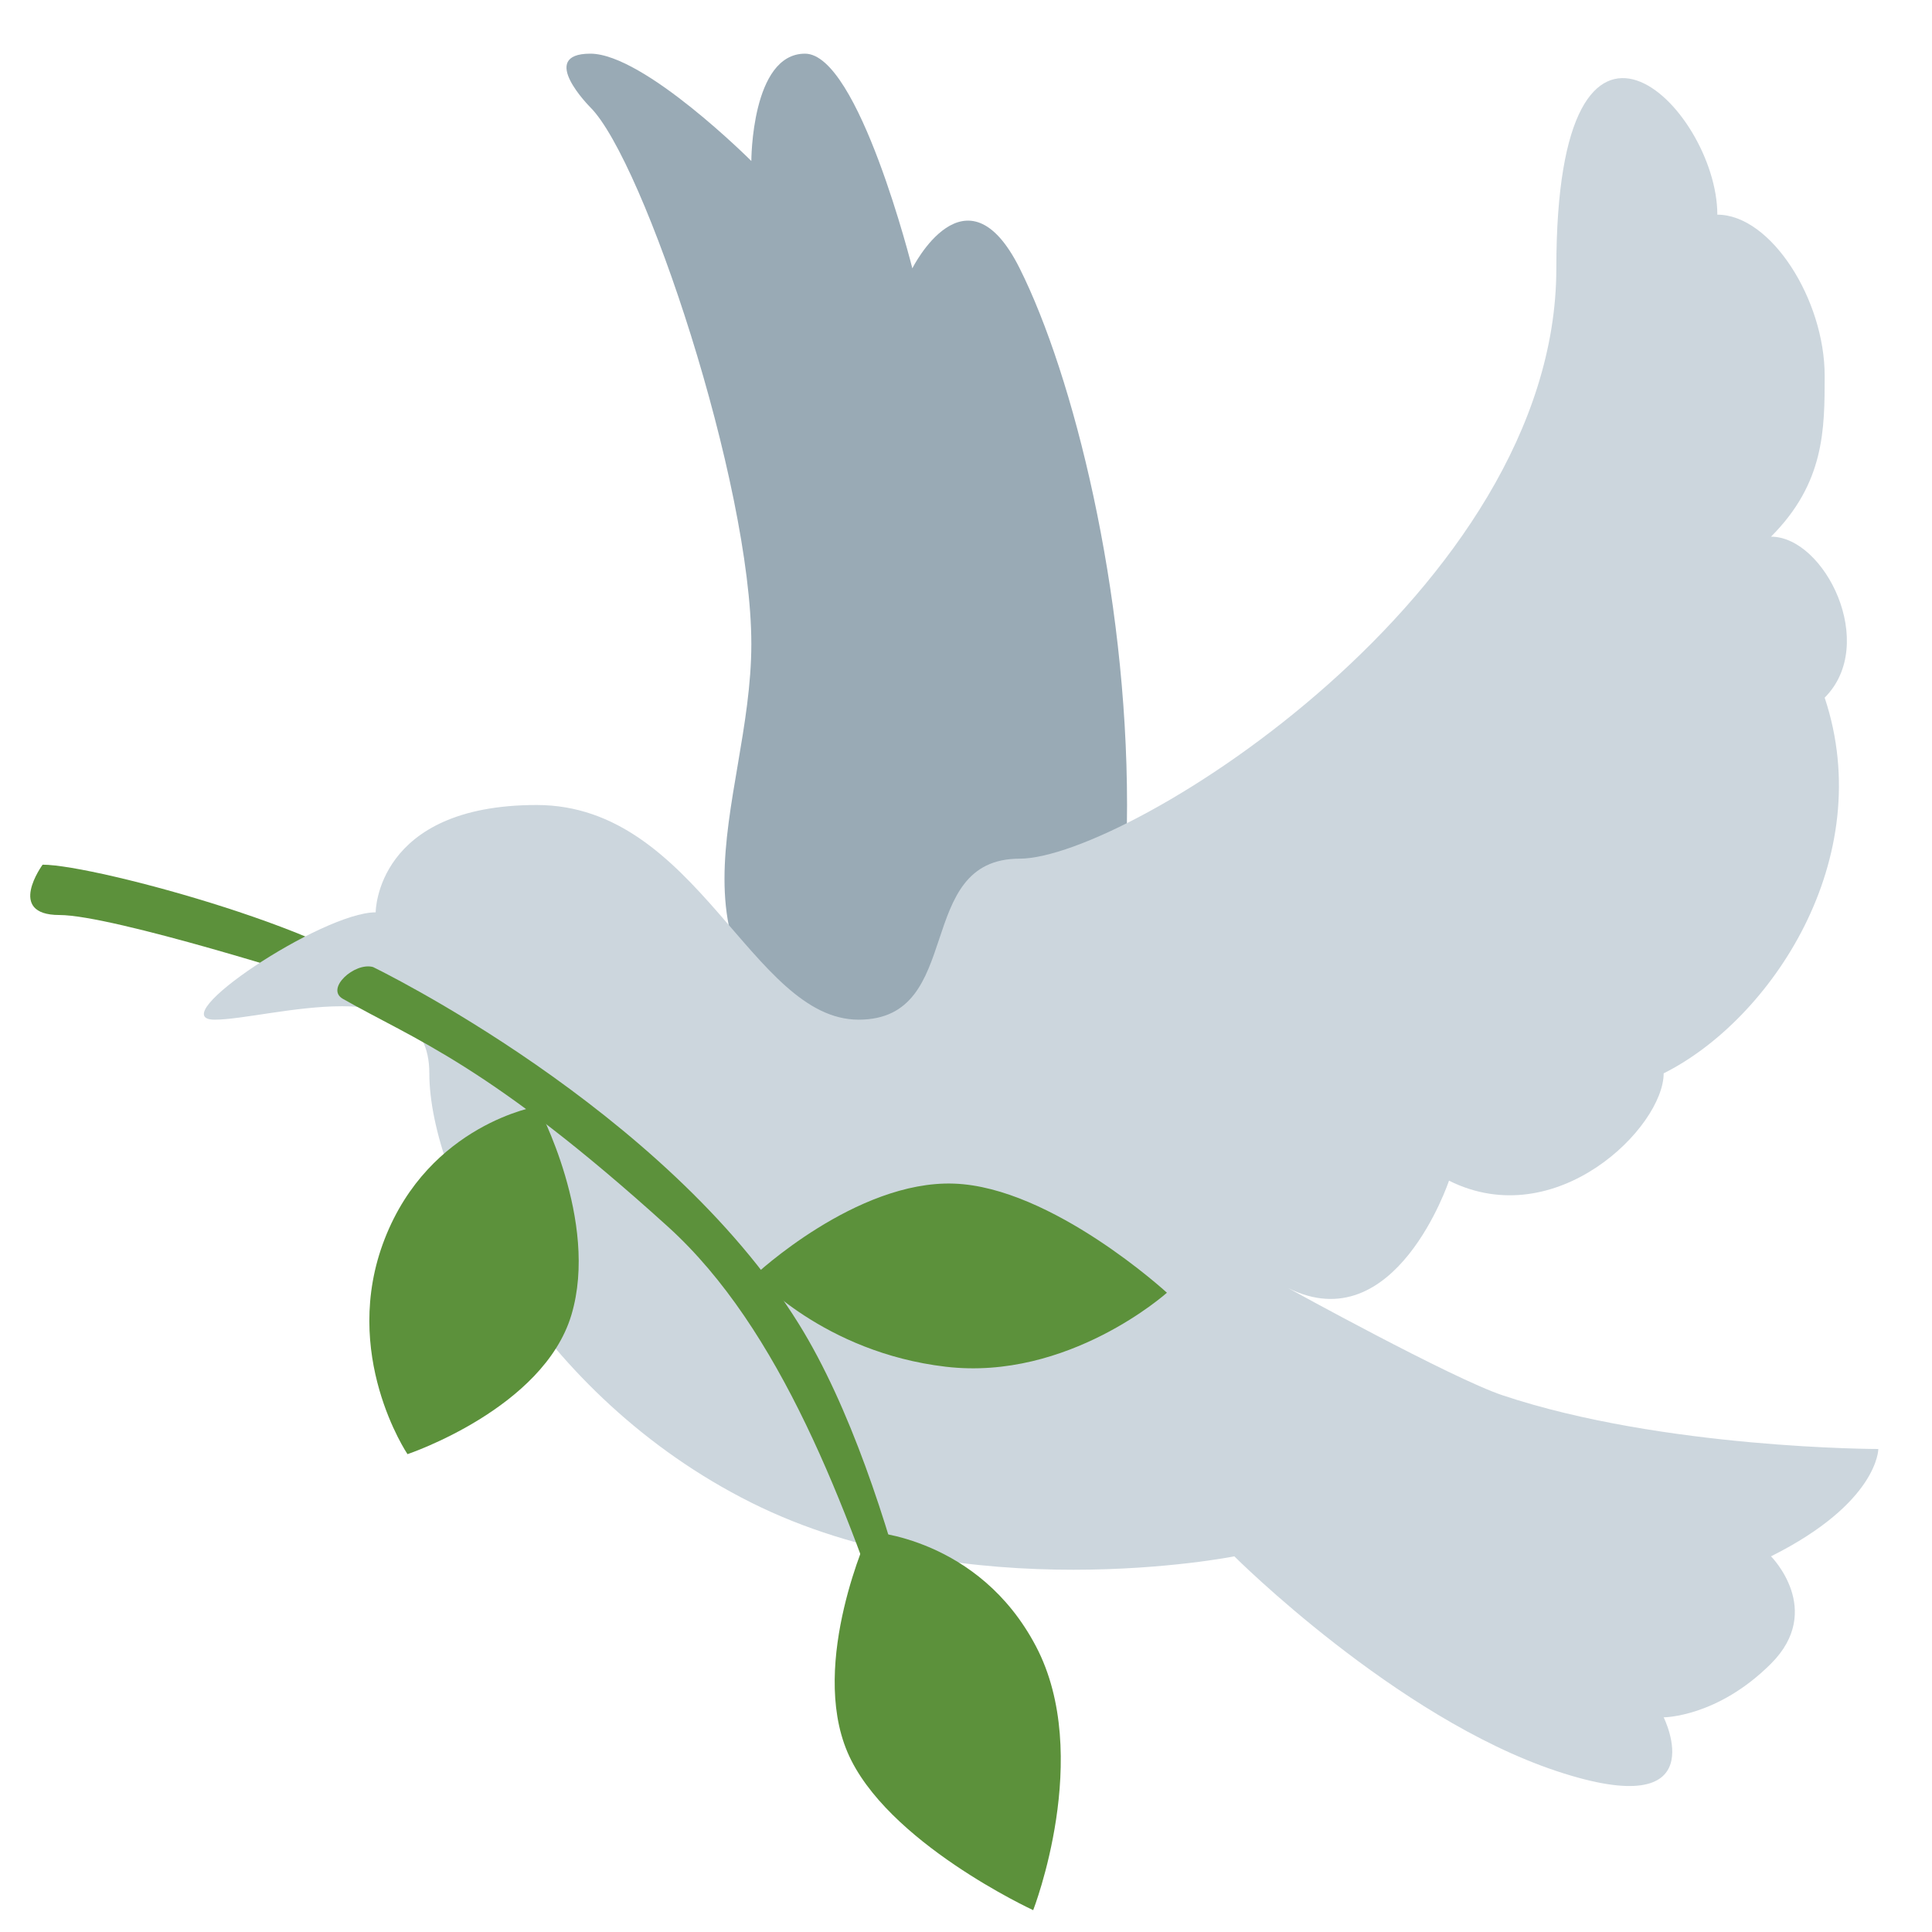
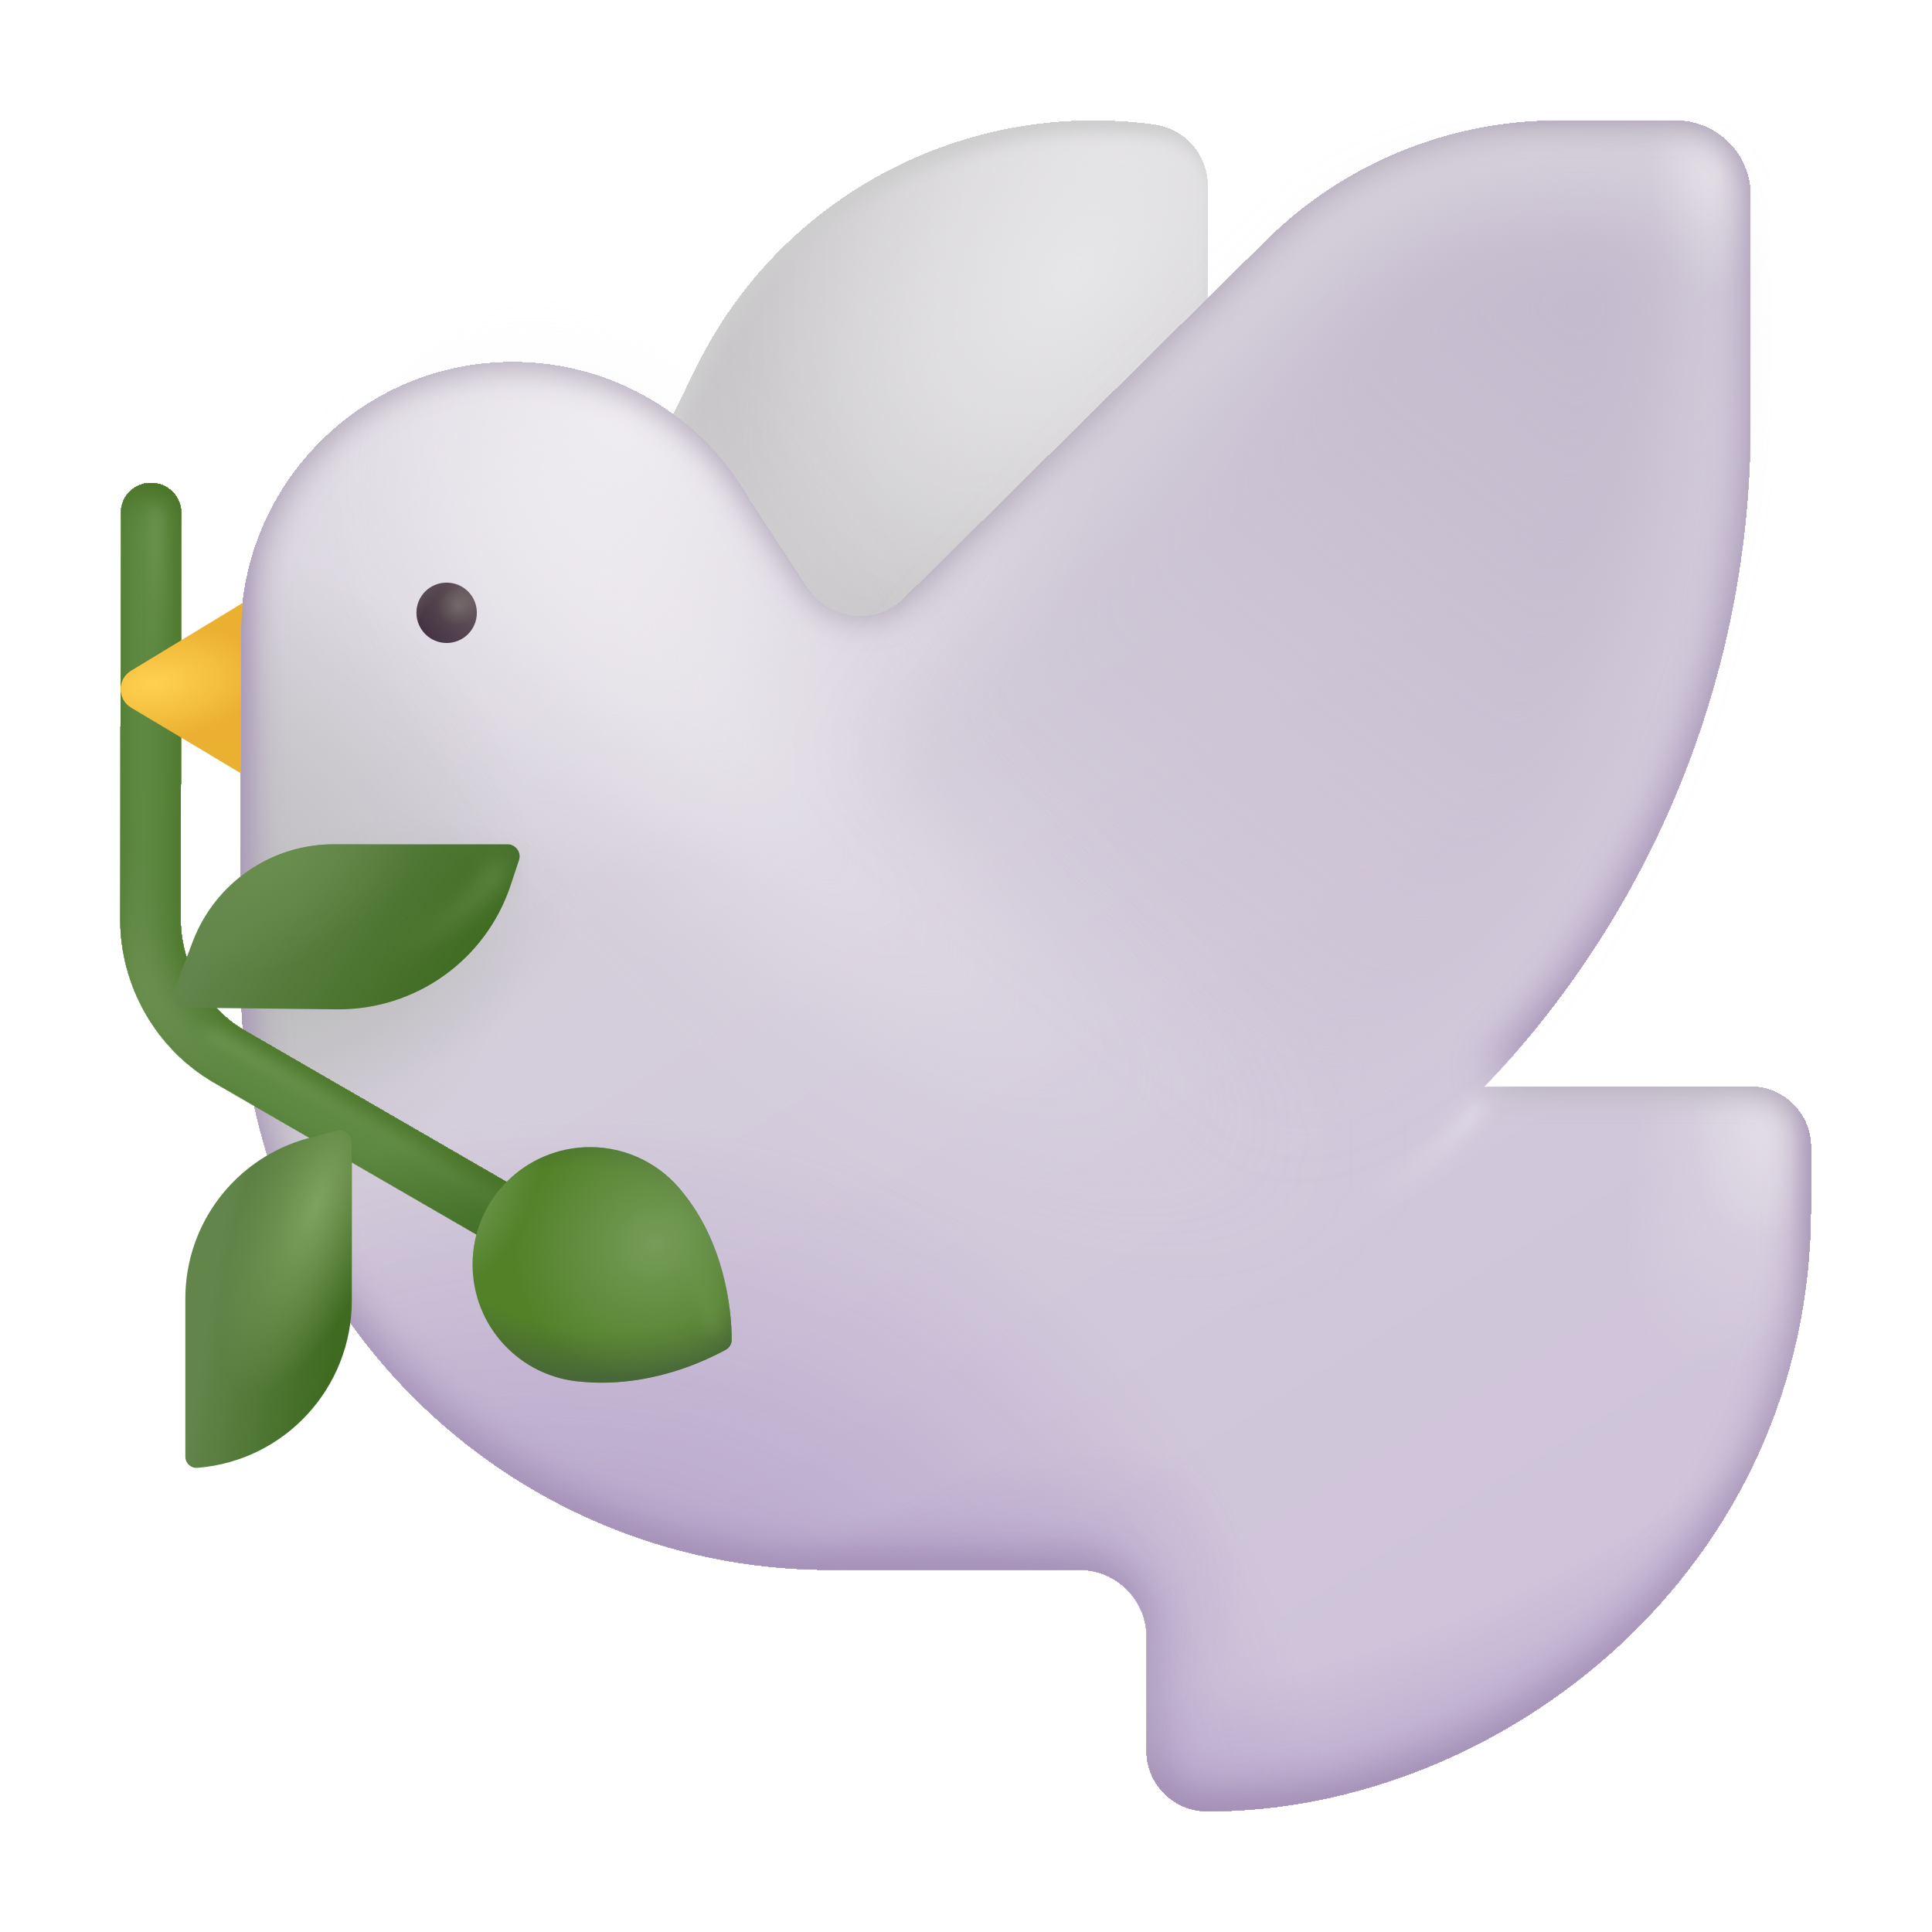
- <svg xmlns="http://www.w3.org/2000/svg" viewBox="0 0 36 36">
-   <path fill="#5C913B" d="M.794 16.112c1 0 5.875 1.344 6.5 2.312L6.013 18.3s-3.906-1.25-4.906-1.25c-1.001 0-.313-.938-.313-.938z" />
-   <path fill="#99AAB5" d="M11 2c1 1 3 7 3 10s-2 6 2 8 5.001-1 5.001-5S20 7 19 5s-2 0-2 0-1-4-2-4-1 2-1 2-2-2-3-2 0 1 0 1z" />
-   <path fill="#CCD6DD" d="M10 15c3 0 4 4 6 4s1-3 3-3 10-5 10-11 3-3 3-1c1 0 2 1.586 2 3 0 1 0 2-1 3 1 0 2 2 1 3 1 3-1 6-3 7 0 1-2 3-4 2 0 0-1 3-3 2 0 0 3.052 1.684 4 2 3 1 7 1 7 1s0 1-2 2c0 0 1 1 0 2s-2 1-2 1 1 2-2 1-6-4-6-4-5 1-9-1-6-6-6-8-3-1-4-1 2-2 3-2c0 0 0-2 3-2z" />
-   <path fill="#5C913B" d="M6.95 18.019s5.438 2.625 7.938 6.656c1.9 3.064 2.782 8.656 2.782 8.656s.043.564-.907-2.281c-1-3-2.217-6.288-4.312-8.188-3.344-3.031-4.75-3.5-6.062-4.25-.332-.189.217-.687.561-.593z" />
-   <path fill="#5C913B" d="M16.198 28.54s2.038.103 3.107 2.139c1.068 2.036-.053 4.914-.053 4.914s-2.75-1.268-3.462-2.947c-.712-1.68.408-4.106.408-4.106zm-2.133-4.778s1.274 1.437 3.558 1.705c2.284.269 4.121-1.379 4.121-1.379s-2.144-1.97-3.968-2.033c-1.823-.065-3.711 1.707-3.711 1.707zm-4.047-3.148s-2.015.329-2.85 2.472.425 4.01.425 4.01 2.534-.848 3.055-2.597c.521-1.747-.63-3.885-.63-3.885z" />
+ <svg xmlns="http://www.w3.org/2000/svg" width="32" height="32" viewBox="0 0 32 32" fill="none">
+   <g filter="url(#filter0_i_28327_4916)">
+     <path d="M11.542 6.08L6.442 16.43L19.992 18.87L20.002 3.09C20.002 2.58 19.632 2.14 19.122 2.07C16.022 1.64 12.952 3.22 11.542 6.08Z" fill="url(#paint0_radial_28327_4916)" />
+     <path d="M11.542 6.08L6.442 16.43L19.992 18.87L20.002 3.09C20.002 2.58 19.632 2.14 19.122 2.07C16.022 1.64 12.952 3.22 11.542 6.08Z" fill="url(#paint1_radial_28327_4916)" />
+   </g>
+   <g filter="url(#filter1_ii_28327_4916)">
+     <path d="M24.582 18H28.992C29.542 18 29.992 18.45 29.992 19V20C29.992 26 24.862 30 20.002 30C19.442 30 18.992 29.55 18.992 29V27.11C18.992 26.5 18.492 26 17.882 26H13.752C8.362 26 3.992 21.63 3.992 16.24C3.992 14.327 3.992 12.401 3.992 10.5C3.992 8.015 6.007 6 8.492 6C10.177 6 11.645 6.926 12.416 8.296L13.362 9.74C13.732 10.29 14.512 10.38 14.982 9.91L20.972 3.99C22.262 2.71 24.002 2 25.812 2H27.752C28.432 2 28.992 2.55 28.992 3.24V7.02C28.992 11.15 27.382 15.07 24.582 18Z" fill="url(#paint2_linear_28327_4916)" />
+     <path d="M24.582 18H28.992C29.542 18 29.992 18.45 29.992 19V20C29.992 26 24.862 30 20.002 30C19.442 30 18.992 29.55 18.992 29V27.11C18.992 26.5 18.492 26 17.882 26H13.752C8.362 26 3.992 21.63 3.992 16.24C3.992 14.327 3.992 12.401 3.992 10.5C3.992 8.015 6.007 6 8.492 6C10.177 6 11.645 6.926 12.416 8.296L13.362 9.74C13.732 10.29 14.512 10.38 14.982 9.91L20.972 3.99C22.262 2.71 24.002 2 25.812 2H27.752C28.432 2 28.992 2.55 28.992 3.24V7.02C28.992 11.15 27.382 15.07 24.582 18Z" fill="url(#paint3_radial_28327_4916)" />
+     <path d="M24.582 18H28.992C29.542 18 29.992 18.45 29.992 19V20C29.992 26 24.862 30 20.002 30C19.442 30 18.992 29.55 18.992 29V27.11C18.992 26.5 18.492 26 17.882 26H13.752C8.362 26 3.992 21.63 3.992 16.24C3.992 14.327 3.992 12.401 3.992 10.5C3.992 8.015 6.007 6 8.492 6C10.177 6 11.645 6.926 12.416 8.296L13.362 9.74C13.732 10.29 14.512 10.38 14.982 9.91L20.972 3.99C22.262 2.71 24.002 2 25.812 2H27.752C28.432 2 28.992 2.55 28.992 3.24V7.02C28.992 11.15 27.382 15.07 24.582 18Z" fill="url(#paint4_radial_28327_4916)" />
+     <path d="M24.582 18H28.992C29.542 18 29.992 18.45 29.992 19V20C29.992 26 24.862 30 20.002 30C19.442 30 18.992 29.55 18.992 29V27.11C18.992 26.5 18.492 26 17.882 26H13.752C8.362 26 3.992 21.63 3.992 16.24C3.992 14.327 3.992 12.401 3.992 10.5C3.992 8.015 6.007 6 8.492 6C10.177 6 11.645 6.926 12.416 8.296L13.362 9.74C13.732 10.29 14.512 10.38 14.982 9.91L20.972 3.99C22.262 2.71 24.002 2 25.812 2H27.752C28.432 2 28.992 2.55 28.992 3.24V7.02C28.992 11.15 27.382 15.07 24.582 18Z" fill="url(#paint5_radial_28327_4916)" />
+     <path d="M24.582 18H28.992C29.542 18 29.992 18.45 29.992 19V20C29.992 26 24.862 30 20.002 30C19.442 30 18.992 29.55 18.992 29V27.11C18.992 26.5 18.492 26 17.882 26H13.752C8.362 26 3.992 21.63 3.992 16.24C3.992 14.327 3.992 12.401 3.992 10.5C3.992 8.015 6.007 6 8.492 6C10.177 6 11.645 6.926 12.416 8.296L13.362 9.74C13.732 10.29 14.512 10.38 14.982 9.91L20.972 3.99C22.262 2.71 24.002 2 25.812 2H27.752C28.432 2 28.992 2.55 28.992 3.24V7.02C28.992 11.15 27.382 15.07 24.582 18Z" fill="url(#paint6_radial_28327_4916)" />
+     <path d="M24.582 18H28.992C29.542 18 29.992 18.45 29.992 19V20C29.992 26 24.862 30 20.002 30C19.442 30 18.992 29.55 18.992 29V27.11C18.992 26.5 18.492 26 17.882 26H13.752C8.362 26 3.992 21.63 3.992 16.24C3.992 14.327 3.992 12.401 3.992 10.5C3.992 8.015 6.007 6 8.492 6C10.177 6 11.645 6.926 12.416 8.296L13.362 9.74C13.732 10.29 14.512 10.38 14.982 9.91L20.972 3.99C22.262 2.71 24.002 2 25.812 2H27.752C28.432 2 28.992 2.55 28.992 3.24V7.02C28.992 11.15 27.382 15.07 24.582 18Z" fill="url(#paint7_radial_28327_4916)" />
+     <path d="M24.582 18H28.992C29.542 18 29.992 18.45 29.992 19V20C29.992 26 24.862 30 20.002 30C19.442 30 18.992 29.55 18.992 29V27.11C18.992 26.5 18.492 26 17.882 26H13.752C8.362 26 3.992 21.63 3.992 16.24C3.992 14.327 3.992 12.401 3.992 10.5C3.992 8.015 6.007 6 8.492 6C10.177 6 11.645 6.926 12.416 8.296L13.362 9.74C13.732 10.29 14.512 10.38 14.982 9.91L20.972 3.99C22.262 2.71 24.002 2 25.812 2H27.752C28.432 2 28.992 2.55 28.992 3.24V7.02C28.992 11.15 27.382 15.07 24.582 18Z" fill="url(#paint8_radial_28327_4916)" />
+     <path d="M24.582 18H28.992C29.542 18 29.992 18.45 29.992 19V20C29.992 26 24.862 30 20.002 30C19.442 30 18.992 29.55 18.992 29V27.11C18.992 26.5 18.492 26 17.882 26H13.752C8.362 26 3.992 21.63 3.992 16.24C3.992 14.327 3.992 12.401 3.992 10.5C3.992 8.015 6.007 6 8.492 6C10.177 6 11.645 6.926 12.416 8.296L13.362 9.74C13.732 10.29 14.512 10.38 14.982 9.91L20.972 3.99C22.262 2.71 24.002 2 25.812 2H27.752C28.432 2 28.992 2.55 28.992 3.24V7.02C28.992 11.15 27.382 15.07 24.582 18Z" fill="url(#paint9_radial_28327_4916)" />
+     <path d="M24.582 18H28.992C29.542 18 29.992 18.45 29.992 19V20C29.992 26 24.862 30 20.002 30C19.442 30 18.992 29.55 18.992 29V27.11C18.992 26.5 18.492 26 17.882 26H13.752C8.362 26 3.992 21.63 3.992 16.24C3.992 14.327 3.992 12.401 3.992 10.5C3.992 8.015 6.007 6 8.492 6C10.177 6 11.645 6.926 12.416 8.296L13.362 9.74C13.732 10.29 14.512 10.38 14.982 9.91L20.972 3.99C22.262 2.71 24.002 2 25.812 2H27.752C28.432 2 28.992 2.55 28.992 3.24V7.02C28.992 11.15 27.382 15.07 24.582 18Z" fill="url(#paint10_radial_28327_4916)" />
+     <path d="M24.582 18H28.992C29.542 18 29.992 18.45 29.992 19V20C29.992 26 24.862 30 20.002 30C19.442 30 18.992 29.55 18.992 29V27.11C18.992 26.5 18.492 26 17.882 26H13.752C8.362 26 3.992 21.63 3.992 16.24C3.992 14.327 3.992 12.401 3.992 10.5C3.992 8.015 6.007 6 8.492 6C10.177 6 11.645 6.926 12.416 8.296L13.362 9.74C13.732 10.29 14.512 10.38 14.982 9.91L20.972 3.99C22.262 2.71 24.002 2 25.812 2H27.752C28.432 2 28.992 2.55 28.992 3.24V7.02C28.992 11.15 27.382 15.07 24.582 18Z" fill="url(#paint11_radial_28327_4916)" />
+   </g>
+   <g filter="url(#filter2_i_28327_4916)">
+     <path d="M2.502 8C2.222 8 2.002 8.22 2.002 8.5L1.992 15.22C1.992 16.33 2.582 17.37 3.542 17.93L9.282 21.25L9.792 20.39L4.052 17.07C3.402 16.69 2.992 15.98 2.992 15.22L3.002 8.5C3.002 8.22 2.772 8 2.502 8Z" fill="#608C46" />
+     <path d="M2.502 8C2.222 8 2.002 8.22 2.002 8.5L1.992 15.22C1.992 16.33 2.582 17.37 3.542 17.93L9.282 21.25L9.792 20.39L4.052 17.07C3.402 16.69 2.992 15.98 2.992 15.22L3.002 8.5C3.002 8.22 2.772 8 2.502 8Z" fill="url(#paint12_radial_28327_4916)" />
+     <path d="M2.502 8C2.222 8 2.002 8.22 2.002 8.5L1.992 15.22C1.992 16.33 2.582 17.37 3.542 17.93L9.282 21.25L9.792 20.39L4.052 17.07C3.402 16.69 2.992 15.98 2.992 15.22L3.002 8.5C3.002 8.22 2.772 8 2.502 8Z" fill="url(#paint13_linear_28327_4916)" />
+   </g>
+   <g filter="url(#filter3_f_28327_4916)">
+     <path d="M2.586 8.438V11.312" stroke="url(#paint14_linear_28327_4916)" stroke-width="0.15" stroke-linecap="round" />
+   </g>
+   <g filter="url(#filter4_f_28327_4916)">
+     <path d="M3.482 17.125L8.508 20.047" stroke="url(#paint15_linear_28327_4916)" stroke-width="0.15" stroke-linecap="round" />
+   </g>
+   <path d="M7.398 10.65C7.675 10.65 7.898 10.426 7.898 10.15C7.898 9.874 7.675 9.65 7.398 9.65C7.122 9.65 6.898 9.874 6.898 10.15C6.898 10.426 7.122 10.65 7.398 10.65Z" fill="url(#paint16_radial_28327_4916)" />
+   <path d="M7.398 10.65C7.675 10.65 7.898 10.426 7.898 10.15C7.898 9.874 7.675 9.65 7.398 9.65C7.122 9.65 6.898 9.874 6.898 10.15C6.898 10.426 7.122 10.65 7.398 10.65Z" fill="url(#paint17_radial_28327_4916)" />
+   <path d="M7.398 10.65C7.675 10.65 7.898 10.426 7.898 10.15C7.898 9.874 7.675 9.65 7.398 9.65C7.122 9.65 6.898 9.874 6.898 10.15C6.898 10.426 7.122 10.65 7.398 10.65Z" fill="url(#paint18_linear_28327_4916)" />
+   <path d="M4.024 9.984L2.172 11.11C1.942 11.25 1.942 11.58 2.172 11.72L3.992 12.81C3.992 12.81 3.992 10.66 3.992 10.473C3.992 10.285 4.024 9.984 4.024 9.984Z" fill="url(#paint19_radial_28327_4916)" />
+   <path d="M4.024 9.984L2.172 11.11C1.942 11.25 1.942 11.58 2.172 11.72L3.992 12.81C3.992 12.81 3.992 10.66 3.992 10.473C3.992 10.285 4.024 9.984 4.024 9.984Z" fill="url(#paint20_radial_28327_4916)" />
+   <path d="M3.194 15.593L2.879 16.419C2.829 16.549 2.925 16.689 3.064 16.69L5.578 16.718C6.883 16.732 8.048 15.901 8.458 14.662L8.596 14.247C8.639 14.117 8.542 13.984 8.406 13.984H5.53C4.493 13.984 3.564 14.624 3.194 15.593Z" fill="url(#paint21_linear_28327_4916)" />
+   <path d="M3.194 15.593L2.879 16.419C2.829 16.549 2.925 16.689 3.064 16.69L5.578 16.718C6.883 16.732 8.048 15.901 8.458 14.662L8.596 14.247C8.639 14.117 8.542 13.984 8.406 13.984H5.53C4.493 13.984 3.564 14.624 3.194 15.593Z" fill="url(#paint22_radial_28327_4916)" />
+   <path d="M5.098 18.855L5.575 18.725C5.702 18.69 5.827 18.786 5.827 18.918V21.543C5.827 22.992 4.714 24.198 3.269 24.312C3.162 24.321 3.07 24.236 3.07 24.128L3.07 21.508C3.07 20.267 3.901 19.18 5.098 18.855Z" fill="url(#paint23_linear_28327_4916)" />
+   <path d="M5.098 18.855L5.575 18.725C5.702 18.69 5.827 18.786 5.827 18.918V21.543C5.827 22.992 4.714 24.198 3.269 24.312C3.162 24.321 3.07 24.236 3.07 24.128L3.07 21.508C3.07 20.267 3.901 19.18 5.098 18.855Z" fill="url(#paint24_radial_28327_4916)" />
+   <path d="M9.641 22.886C8.628 22.819 7.827 21.976 7.827 20.945C7.827 19.871 8.698 19 9.773 19C10.398 19 10.954 19.295 11.31 19.753C11.983 20.581 12.12 21.641 12.119 22.193C12.118 22.262 12.08 22.326 12.018 22.358C11.002 22.902 10.121 22.933 9.641 22.886Z" fill="#528128" />
+   <path d="M9.641 22.886C8.628 22.819 7.827 21.976 7.827 20.945C7.827 19.871 8.698 19 9.773 19C10.398 19 10.954 19.295 11.31 19.753C11.983 20.581 12.12 21.641 12.119 22.193C12.118 22.262 12.08 22.326 12.018 22.358C11.002 22.902 10.121 22.933 9.641 22.886Z" fill="url(#paint25_radial_28327_4916)" />
+   <path d="M9.641 22.886C8.628 22.819 7.827 21.976 7.827 20.945C7.827 19.871 8.698 19 9.773 19C10.398 19 10.954 19.295 11.31 19.753C11.983 20.581 12.12 21.641 12.119 22.193C12.118 22.262 12.08 22.326 12.018 22.358C11.002 22.902 10.121 22.933 9.641 22.886Z" fill="url(#paint26_radial_28327_4916)" />
+   <path d="M9.641 22.886C8.628 22.819 7.827 21.976 7.827 20.945C7.827 19.871 8.698 19 9.773 19C10.398 19 10.954 19.295 11.31 19.753C11.983 20.581 12.12 21.641 12.119 22.193C12.118 22.262 12.08 22.326 12.018 22.358C11.002 22.902 10.121 22.933 9.641 22.886Z" fill="url(#paint27_radial_28327_4916)" />
+   <path d="M9.641 22.886C8.628 22.819 7.827 21.976 7.827 20.945C7.827 19.871 8.698 19 9.773 19C10.398 19 10.954 19.295 11.31 19.753C11.983 20.581 12.12 21.641 12.119 22.193C12.118 22.262 12.08 22.326 12.018 22.358C11.002 22.902 10.121 22.933 9.641 22.886Z" fill="url(#paint28_radial_28327_4916)" />
+   <g filter="url(#filter5_f_28327_4916)">
+     <path d="M11.722 21.975C11.721 22.017 11.754 22.051 11.795 22.052C11.837 22.052 11.871 22.019 11.872 21.978L11.722 21.975ZM11.246 20.484C11.22 20.452 11.172 20.447 11.14 20.473C11.108 20.499 11.103 20.546 11.129 20.578L11.246 20.484ZM11.872 21.978C11.873 21.935 11.86 21.853 11.836 21.753C11.812 21.65 11.775 21.52 11.725 21.378C11.624 21.096 11.468 20.759 11.246 20.484L11.129 20.578C11.337 20.835 11.486 21.155 11.584 21.429C11.632 21.565 11.667 21.689 11.69 21.787C11.714 21.887 11.722 21.953 11.722 21.975L11.872 21.978Z" fill="url(#paint29_linear_28327_4916)" />
+   </g>
+   <g filter="url(#filter6_f_28327_4916)">
+     <path d="M8.305 14.312C8.117 14.667 7.455 15.456 6.305 15.781" stroke="url(#paint30_linear_28327_4916)" stroke-width="0.15" stroke-linecap="round" />
+   </g>
+   <g filter="url(#filter7_f_28327_4916)">
+     <path d="M22.492 19.75C13.842 19.1 8.513 11.042 7.617 7.313C9.273 6.813 10.836 7.844 12.148 9.938C14.851 14.249 20.367 19.083 22.492 19.75Z" fill="url(#paint31_linear_28327_4916)" />
+   </g>
+   <g filter="url(#filter8_f_28327_4916)">
+     <path d="M21.907 4.94L14.18 12.562L21.305 18.625C26.926 15.694 27.996 7.912 27.831 3.962C27.82 3.7 27.602 3.5 27.339 3.5H25.418C24.104 3.5 22.843 4.017 21.907 4.94Z" fill="url(#paint32_linear_28327_4916)" />
+   </g>
+   <g filter="url(#filter9_f_28327_4916)">
+     <path d="M22.836 19.75C23.19 19.583 24.242 18.773 24.492 18.305" stroke="url(#paint33_linear_28327_4916)" stroke-width="0.2" stroke-linecap="round" />
+   </g>
+   <defs>
+     <filter id="filter0_i_28327_4916" x="6.442" y="2" width="13.66" height="17.07" filterUnits="userSpaceOnUse" color-interpolation-filters="sRGB">
+       <feFlood flood-opacity="0" result="BackgroundImageFix" />
+       <feBlend mode="normal" in="SourceGraphic" in2="BackgroundImageFix" result="shape" />
+       <feColorMatrix in="SourceAlpha" type="matrix" values="0 0 0 0 0 0 0 0 0 0 0 0 0 0 0 0 0 0 127 0" result="hardAlpha" />
+       <feOffset dx="0.1" dy="0.2" />
+       <feGaussianBlur stdDeviation="0.125" />
+       <feComposite in2="hardAlpha" operator="arithmetic" k2="-1" k3="1" />
+       <feColorMatrix type="matrix" values="0 0 0 0 0.808 0 0 0 0 0.804 0 0 0 0 0.808 0 0 0 1 0" />
+       <feBlend mode="normal" in2="shape" result="effect1_innerShadow_28327_4916" />
+     </filter>
+     <filter id="filter1_ii_28327_4916" x="3.992" y="1.8" width="26" height="28.4" filterUnits="userSpaceOnUse" color-interpolation-filters="sRGB">
+       <feFlood flood-opacity="0" result="BackgroundImageFix" />
+       <feBlend mode="normal" in="SourceGraphic" in2="BackgroundImageFix" result="shape" />
+       <feColorMatrix in="SourceAlpha" type="matrix" values="0 0 0 0 0 0 0 0 0 0 0 0 0 0 0 0 0 0 127 0" result="hardAlpha" />
+       <feOffset dy="0.2" />
+       <feGaussianBlur stdDeviation="0.2" />
+       <feComposite in2="hardAlpha" operator="arithmetic" k2="-1" k3="1" />
+       <feColorMatrix type="matrix" values="0 0 0 0 0.808 0 0 0 0 0.804 0 0 0 0 0.808 0 0 0 1 0" />
+       <feBlend mode="normal" in2="shape" result="effect1_innerShadow_28327_4916" />
+       <feColorMatrix in="SourceAlpha" type="matrix" values="0 0 0 0 0 0 0 0 0 0 0 0 0 0 0 0 0 0 127 0" result="hardAlpha" />
+       <feOffset dy="-0.2" />
+       <feGaussianBlur stdDeviation="0.375" />
+       <feComposite in2="hardAlpha" operator="arithmetic" k2="-1" k3="1" />
+       <feColorMatrix type="matrix" values="0 0 0 0 0.612 0 0 0 0 0.529 0 0 0 0 0.69 0 0 0 1 0" />
+       <feBlend mode="normal" in2="effect1_innerShadow_28327_4916" result="effect2_innerShadow_28327_4916" />
+     </filter>
+     <filter id="filter2_i_28327_4916" x="1.842" y="8" width="7.95" height="13.35" filterUnits="userSpaceOnUse" color-interpolation-filters="sRGB">
+       <feFlood flood-opacity="0" result="BackgroundImageFix" />
+       <feBlend mode="normal" in="SourceGraphic" in2="BackgroundImageFix" result="shape" />
+       <feColorMatrix in="SourceAlpha" type="matrix" values="0 0 0 0 0 0 0 0 0 0 0 0 0 0 0 0 0 0 127 0" result="hardAlpha" />
+       <feOffset dx="-0.15" dy="0.1" />
+       <feGaussianBlur stdDeviation="0.35" />
+       <feComposite in2="hardAlpha" operator="arithmetic" k2="-1" k3="1" />
+       <feColorMatrix type="matrix" values="0 0 0 0 0.278 0 0 0 0 0.443 0 0 0 0 0.137 0 0 0 1 0" />
+       <feBlend mode="normal" in2="shape" result="effect1_innerShadow_28327_4916" />
+     </filter>
+     <filter id="filter3_f_28327_4916" x="2.261" y="8.113" width="0.65" height="3.525" filterUnits="userSpaceOnUse" color-interpolation-filters="sRGB">
+       <feFlood flood-opacity="0" result="BackgroundImageFix" />
+       <feBlend mode="normal" in="SourceGraphic" in2="BackgroundImageFix" result="shape" />
+       <feGaussianBlur stdDeviation="0.125" result="effect1_foregroundBlur_28327_4916" />
+     </filter>
+     <filter id="filter4_f_28327_4916" x="3.157" y="16.8" width="5.676" height="3.572" filterUnits="userSpaceOnUse" color-interpolation-filters="sRGB">
+       <feFlood flood-opacity="0" result="BackgroundImageFix" />
+       <feBlend mode="normal" in="SourceGraphic" in2="BackgroundImageFix" result="shape" />
+       <feGaussianBlur stdDeviation="0.125" result="effect1_foregroundBlur_28327_4916" />
+     </filter>
+     <filter id="filter5_f_28327_4916" x="10.863" y="20.206" width="1.259" height="2.095" filterUnits="userSpaceOnUse" color-interpolation-filters="sRGB">
+       <feFlood flood-opacity="0" result="BackgroundImageFix" />
+       <feBlend mode="normal" in="SourceGraphic" in2="BackgroundImageFix" result="shape" />
+       <feGaussianBlur stdDeviation="0.125" result="effect1_foregroundBlur_28327_4916" />
+     </filter>
+     <filter id="filter6_f_28327_4916" x="5.88" y="13.887" width="2.85" height="2.319" filterUnits="userSpaceOnUse" color-interpolation-filters="sRGB">
+       <feFlood flood-opacity="0" result="BackgroundImageFix" />
+       <feBlend mode="normal" in="SourceGraphic" in2="BackgroundImageFix" result="shape" />
+       <feGaussianBlur stdDeviation="0.175" result="effect1_foregroundBlur_28327_4916" />
+     </filter>
+     <filter id="filter7_f_28327_4916" x="5.117" y="4.688" width="19.875" height="17.562" filterUnits="userSpaceOnUse" color-interpolation-filters="sRGB">
+       <feFlood flood-opacity="0" result="BackgroundImageFix" />
+       <feBlend mode="normal" in="SourceGraphic" in2="BackgroundImageFix" result="shape" />
+       <feGaussianBlur stdDeviation="1.25" result="effect1_foregroundBlur_28327_4916" />
+     </filter>
+     <filter id="filter8_f_28327_4916" x="12.68" y="2" width="16.667" height="18.125" filterUnits="userSpaceOnUse" color-interpolation-filters="sRGB">
+       <feFlood flood-opacity="0" result="BackgroundImageFix" />
+       <feBlend mode="normal" in="SourceGraphic" in2="BackgroundImageFix" result="shape" />
+       <feGaussianBlur stdDeviation="0.75" result="effect1_foregroundBlur_28327_4916" />
+     </filter>
+     <filter id="filter9_f_28327_4916" x="22.436" y="17.905" width="2.456" height="2.246" filterUnits="userSpaceOnUse" color-interpolation-filters="sRGB">
+       <feFlood flood-opacity="0" result="BackgroundImageFix" />
+       <feBlend mode="normal" in="SourceGraphic" in2="BackgroundImageFix" result="shape" />
+       <feGaussianBlur stdDeviation="0.15" result="effect1_foregroundBlur_28327_4916" />
+     </filter>
+     <radialGradient id="paint0_radial_28327_4916" cx="0" cy="0" r="1" gradientUnits="userSpaceOnUse" gradientTransform="translate(18.5546 2) rotate(120.473) scale(10.5149 6.18715)">
+       <stop stop-color="#E2E0E3" />
+       <stop offset="1" stop-color="#C4C2C4" />
+     </radialGradient>
+     <radialGradient id="paint1_radial_28327_4916" cx="0" cy="0" r="1" gradientUnits="userSpaceOnUse" gradientTransform="translate(17.8046 4.49991) rotate(129.482) scale(7.20698 4.25466)">
+       <stop stop-color="#E6E5E7" />
+       <stop offset="1" stop-color="#E6E5E7" stop-opacity="0" />
+     </radialGradient>
+     <linearGradient id="paint2_linear_28327_4916" x1="10.93" y1="8.75" x2="27.805" y2="35.875" gradientUnits="userSpaceOnUse">
+       <stop stop-color="#D6D1DB" />
+       <stop offset="1" stop-color="#CCBEDA" />
+     </linearGradient>
+     <radialGradient id="paint3_radial_28327_4916" cx="0" cy="0" r="1" gradientUnits="userSpaceOnUse" gradientTransform="translate(6.92969 36.6875) rotate(-65.3981) scale(18.766 14.6964)">
+       <stop stop-color="#9371B5" />
+       <stop offset="1" stop-color="#9371B5" stop-opacity="0" />
+     </radialGradient>
+     <radialGradient id="paint4_radial_28327_4916" cx="0" cy="0" r="1" gradientUnits="userSpaceOnUse" gradientTransform="translate(8.61719 35.375) rotate(-43.0802) scale(15.8304 5.12661)">
+       <stop stop-color="#9371B5" />
+       <stop offset="1" stop-color="#9371B5" stop-opacity="0" />
+     </radialGradient>
+     <radialGradient id="paint5_radial_28327_4916" cx="0" cy="0" r="1" gradientUnits="userSpaceOnUse" gradientTransform="translate(15.7422 3.25) rotate(81.5809) scale(33.2963 31.1096)">
+       <stop offset="0.754" stop-color="#9371B5" stop-opacity="0" />
+       <stop offset="1" stop-color="#9371B5" />
+     </radialGradient>
+     <radialGradient id="paint6_radial_28327_4916" cx="0" cy="0" r="1" gradientUnits="userSpaceOnUse" gradientTransform="translate(10.3672 6.8125) rotate(69.9369) scale(7.65185 8.05259)">
+       <stop stop-color="#EFECF1" />
+       <stop offset="1" stop-color="#EFECF1" stop-opacity="0" />
+     </radialGradient>
+     <radialGradient id="paint7_radial_28327_4916" cx="0" cy="0" r="1" gradientUnits="userSpaceOnUse" gradientTransform="translate(28.4922 2.8125) rotate(90) scale(2.0625 1.19052)">
+       <stop stop-color="#E8E4EA" />
+       <stop offset="1" stop-color="#E8E4EA" stop-opacity="0" />
+     </radialGradient>
+     <radialGradient id="paint8_radial_28327_4916" cx="0" cy="0" r="1" gradientUnits="userSpaceOnUse" gradientTransform="translate(31.9297 14.6875) rotate(117.979) scale(9.05884 3.1209)">
+       <stop stop-color="#E8E4EA" />
+       <stop offset="1" stop-color="#E8E4EA" stop-opacity="0" />
+     </radialGradient>
+     <radialGradient id="paint9_radial_28327_4916" cx="0" cy="0" r="1" gradientUnits="userSpaceOnUse" gradientTransform="translate(29.9922 17.7187) rotate(114.692) scale(2.99234 1.69771)">
+       <stop stop-color="#E8E4EA" />
+       <stop offset="1" stop-color="#E8E4EA" stop-opacity="0" />
+     </radialGradient>
+     <radialGradient id="paint10_radial_28327_4916" cx="0" cy="0" r="1" gradientUnits="userSpaceOnUse" gradientTransform="translate(2.86719 15) rotate(-32.5604) scale(6.1549 5.78045)">
+       <stop stop-color="#BCBCBC" />
+       <stop offset="1" stop-color="#BCBCBC" stop-opacity="0" />
+     </radialGradient>
+     <radialGradient id="paint11_radial_28327_4916" cx="0" cy="0" r="1" gradientUnits="userSpaceOnUse" gradientTransform="translate(5.30469 16) rotate(74.0546) scale(2.27503 4.45064)">
+       <stop stop-color="#BCBCBC" />
+       <stop offset="1" stop-color="#BCBCBC" stop-opacity="0" />
+     </radialGradient>
+     <radialGradient id="paint12_radial_28327_4916" cx="0" cy="0" r="1" gradientUnits="userSpaceOnUse" gradientTransform="translate(1.99219 16.3594) rotate(-23.5232) scale(1.4485 4.82788)">
+       <stop stop-color="#799C60" />
+       <stop offset="1" stop-color="#678651" stop-opacity="0" />
+     </radialGradient>
+     <linearGradient id="paint13_linear_28327_4916" x1="7.367" y1="21.25" x2="6.18" y2="19.125" gradientUnits="userSpaceOnUse">
+       <stop stop-color="#3E6B24" />
+       <stop offset="1" stop-color="#3E6B24" stop-opacity="0" />
+     </linearGradient>
+     <linearGradient id="paint14_linear_28327_4916" x1="3.039" y1="8.984" x2="3.401" y2="10.884" gradientUnits="userSpaceOnUse">
+       <stop stop-color="#759C59" />
+       <stop offset="1" stop-color="#759C59" stop-opacity="0" />
+     </linearGradient>
+     <linearGradient id="paint15_linear_28327_4916" x1="4.182" y1="17.006" x2="10.262" y2="18.997" gradientUnits="userSpaceOnUse">
+       <stop stop-color="#759C59" />
+       <stop offset="1" stop-color="#759C59" stop-opacity="0" />
+     </linearGradient>
+     <radialGradient id="paint16_radial_28327_4916" cx="0" cy="0" r="1" gradientUnits="userSpaceOnUse" gradientTransform="translate(7.54688 9.98901) rotate(125.838) scale(0.693863 0.618606)">
+       <stop offset="0.006" stop-color="#433437" />
+       <stop offset="1" stop-color="#3B2838" />
+     </radialGradient>
+     <radialGradient id="paint17_radial_28327_4916" cx="0" cy="0" r="1" gradientUnits="userSpaceOnUse" gradientTransform="translate(7.5853 10.0249) rotate(137.643) scale(0.35946 0.316238)">
+       <stop stop-color="#5C5051" />
+       <stop offset="1" stop-color="#5C5051" stop-opacity="0" />
+     </radialGradient>
+     <linearGradient id="paint18_linear_28327_4916" x1="7.3" y1="9.757" x2="6.956" y2="9.538" gradientUnits="userSpaceOnUse">
+       <stop stop-color="#5C5051" stop-opacity="0" />
+       <stop offset="1" stop-color="#5C5051" />
+     </linearGradient>
+     <radialGradient id="paint19_radial_28327_4916" cx="0" cy="0" r="1" gradientUnits="userSpaceOnUse" gradientTransform="translate(2.40406 11.2568) scale(2.58819 1.50409)">
+       <stop stop-color="#EDB134" />
+       <stop offset="1" stop-color="#EAB030" />
+     </radialGradient>
+     <radialGradient id="paint20_radial_28327_4916" cx="0" cy="0" r="1" gradientUnits="userSpaceOnUse" gradientTransform="translate(2.55475 11.3125) rotate(-7.30576) scale(1.84309 0.943089)">
+       <stop stop-color="#FFD150" />
+       <stop offset="1" stop-color="#FFD150" stop-opacity="0" />
+     </radialGradient>
+     <linearGradient id="paint21_linear_28327_4916" x1="4.399" y1="14.391" x2="7.414" y2="16.531" gradientUnits="userSpaceOnUse">
+       <stop stop-color="#62854B" />
+       <stop offset="1" stop-color="#3F6B21" />
+     </linearGradient>
+     <radialGradient id="paint22_radial_28327_4916" cx="0" cy="0" r="1" gradientUnits="userSpaceOnUse" gradientTransform="translate(4.586 14.0626) rotate(57.9178) scale(2.47112 3.58939)">
+       <stop stop-color="#698E4E" />
+       <stop offset="0.738" stop-color="#698E4E" stop-opacity="0" />
+     </radialGradient>
+     <linearGradient id="paint23_linear_28327_4916" x1="3.806" y1="19.55" x2="5.926" y2="19.904" gradientUnits="userSpaceOnUse">
+       <stop stop-color="#62854B" />
+       <stop offset="1" stop-color="#3F6B21" />
+     </linearGradient>
+     <radialGradient id="paint24_radial_28327_4916" cx="0" cy="0" r="1" gradientUnits="userSpaceOnUse" gradientTransform="translate(5.24213 19.9453) rotate(110.854) scale(3.33572 1.19036)">
+       <stop stop-color="#7EA260" />
+       <stop offset="1" stop-color="#7EA160" stop-opacity="0" />
+     </radialGradient>
+     <radialGradient id="paint25_radial_28327_4916" cx="0" cy="0" r="1" gradientUnits="userSpaceOnUse" gradientTransform="translate(9.97302 18.2813) rotate(90) scale(4.96875 5.41839)">
+       <stop offset="0.755" stop-color="#45613C" stop-opacity="0" />
+       <stop offset="0.962" stop-color="#45613C" />
+     </radialGradient>
+     <radialGradient id="paint26_radial_28327_4916" cx="0" cy="0" r="1" gradientUnits="userSpaceOnUse" gradientTransform="translate(8.914 22.9016) rotate(-66.207) scale(4.72507 3.68237)">
+       <stop offset="0.783" stop-color="#45613C" stop-opacity="0" />
+       <stop offset="1" stop-color="#45613C" />
+     </radialGradient>
+     <radialGradient id="paint27_radial_28327_4916" cx="0" cy="0" r="1" gradientUnits="userSpaceOnUse" gradientTransform="translate(10.8515 20.5937) rotate(62.6885) scale(2.14541 2.42029)">
+       <stop stop-color="#759C59" />
+       <stop offset="1" stop-color="#759C59" stop-opacity="0" />
+     </radialGradient>
+     <radialGradient id="paint28_radial_28327_4916" cx="0" cy="0" r="1" gradientUnits="userSpaceOnUse" gradientTransform="translate(7.54681 19.7813) rotate(30.2824) scale(1.23943 1.84676)">
+       <stop stop-color="#759C59" />
+       <stop offset="1" stop-color="#759C59" stop-opacity="0" />
+     </radialGradient>
+     <linearGradient id="paint29_linear_28327_4916" x1="12.82" y1="22.234" x2="11.391" y2="20.531" gradientUnits="userSpaceOnUse">
+       <stop stop-color="#759C59" />
+       <stop offset="1" stop-color="#759C59" stop-opacity="0" />
+     </linearGradient>
+     <linearGradient id="paint30_linear_28327_4916" x1="7.992" y1="14.594" x2="6.729" y2="15.937" gradientUnits="userSpaceOnUse">
+       <stop stop-color="#759C59" />
+       <stop offset="1" stop-color="#759C59" stop-opacity="0" />
+     </linearGradient>
+     <linearGradient id="paint31_linear_28327_4916" x1="7.445" y1="5.125" x2="24.055" y2="18.563" gradientUnits="userSpaceOnUse">
+       <stop stop-color="#F0EDF1" />
+       <stop offset="1" stop-color="#F0EDF1" stop-opacity="0" />
+     </linearGradient>
+     <linearGradient id="paint32_linear_28327_4916" x1="27.367" y1="3.5" x2="17.617" y2="16.625" gradientUnits="userSpaceOnUse">
+       <stop stop-color="#C9C2D0" />
+       <stop offset="0" stop-color="#C2B8CC" />
+       <stop offset="1" stop-color="#C2B8CC" stop-opacity="0" />
+     </linearGradient>
+     <linearGradient id="paint33_linear_28327_4916" x1="24.383" y1="18.633" x2="23.227" y2="20.352" gradientUnits="userSpaceOnUse">
+       <stop stop-color="#E3DEE9" />
+       <stop offset="1" stop-color="#DDD9E2" stop-opacity="0" />
+     </linearGradient>
+   </defs>
</svg>
